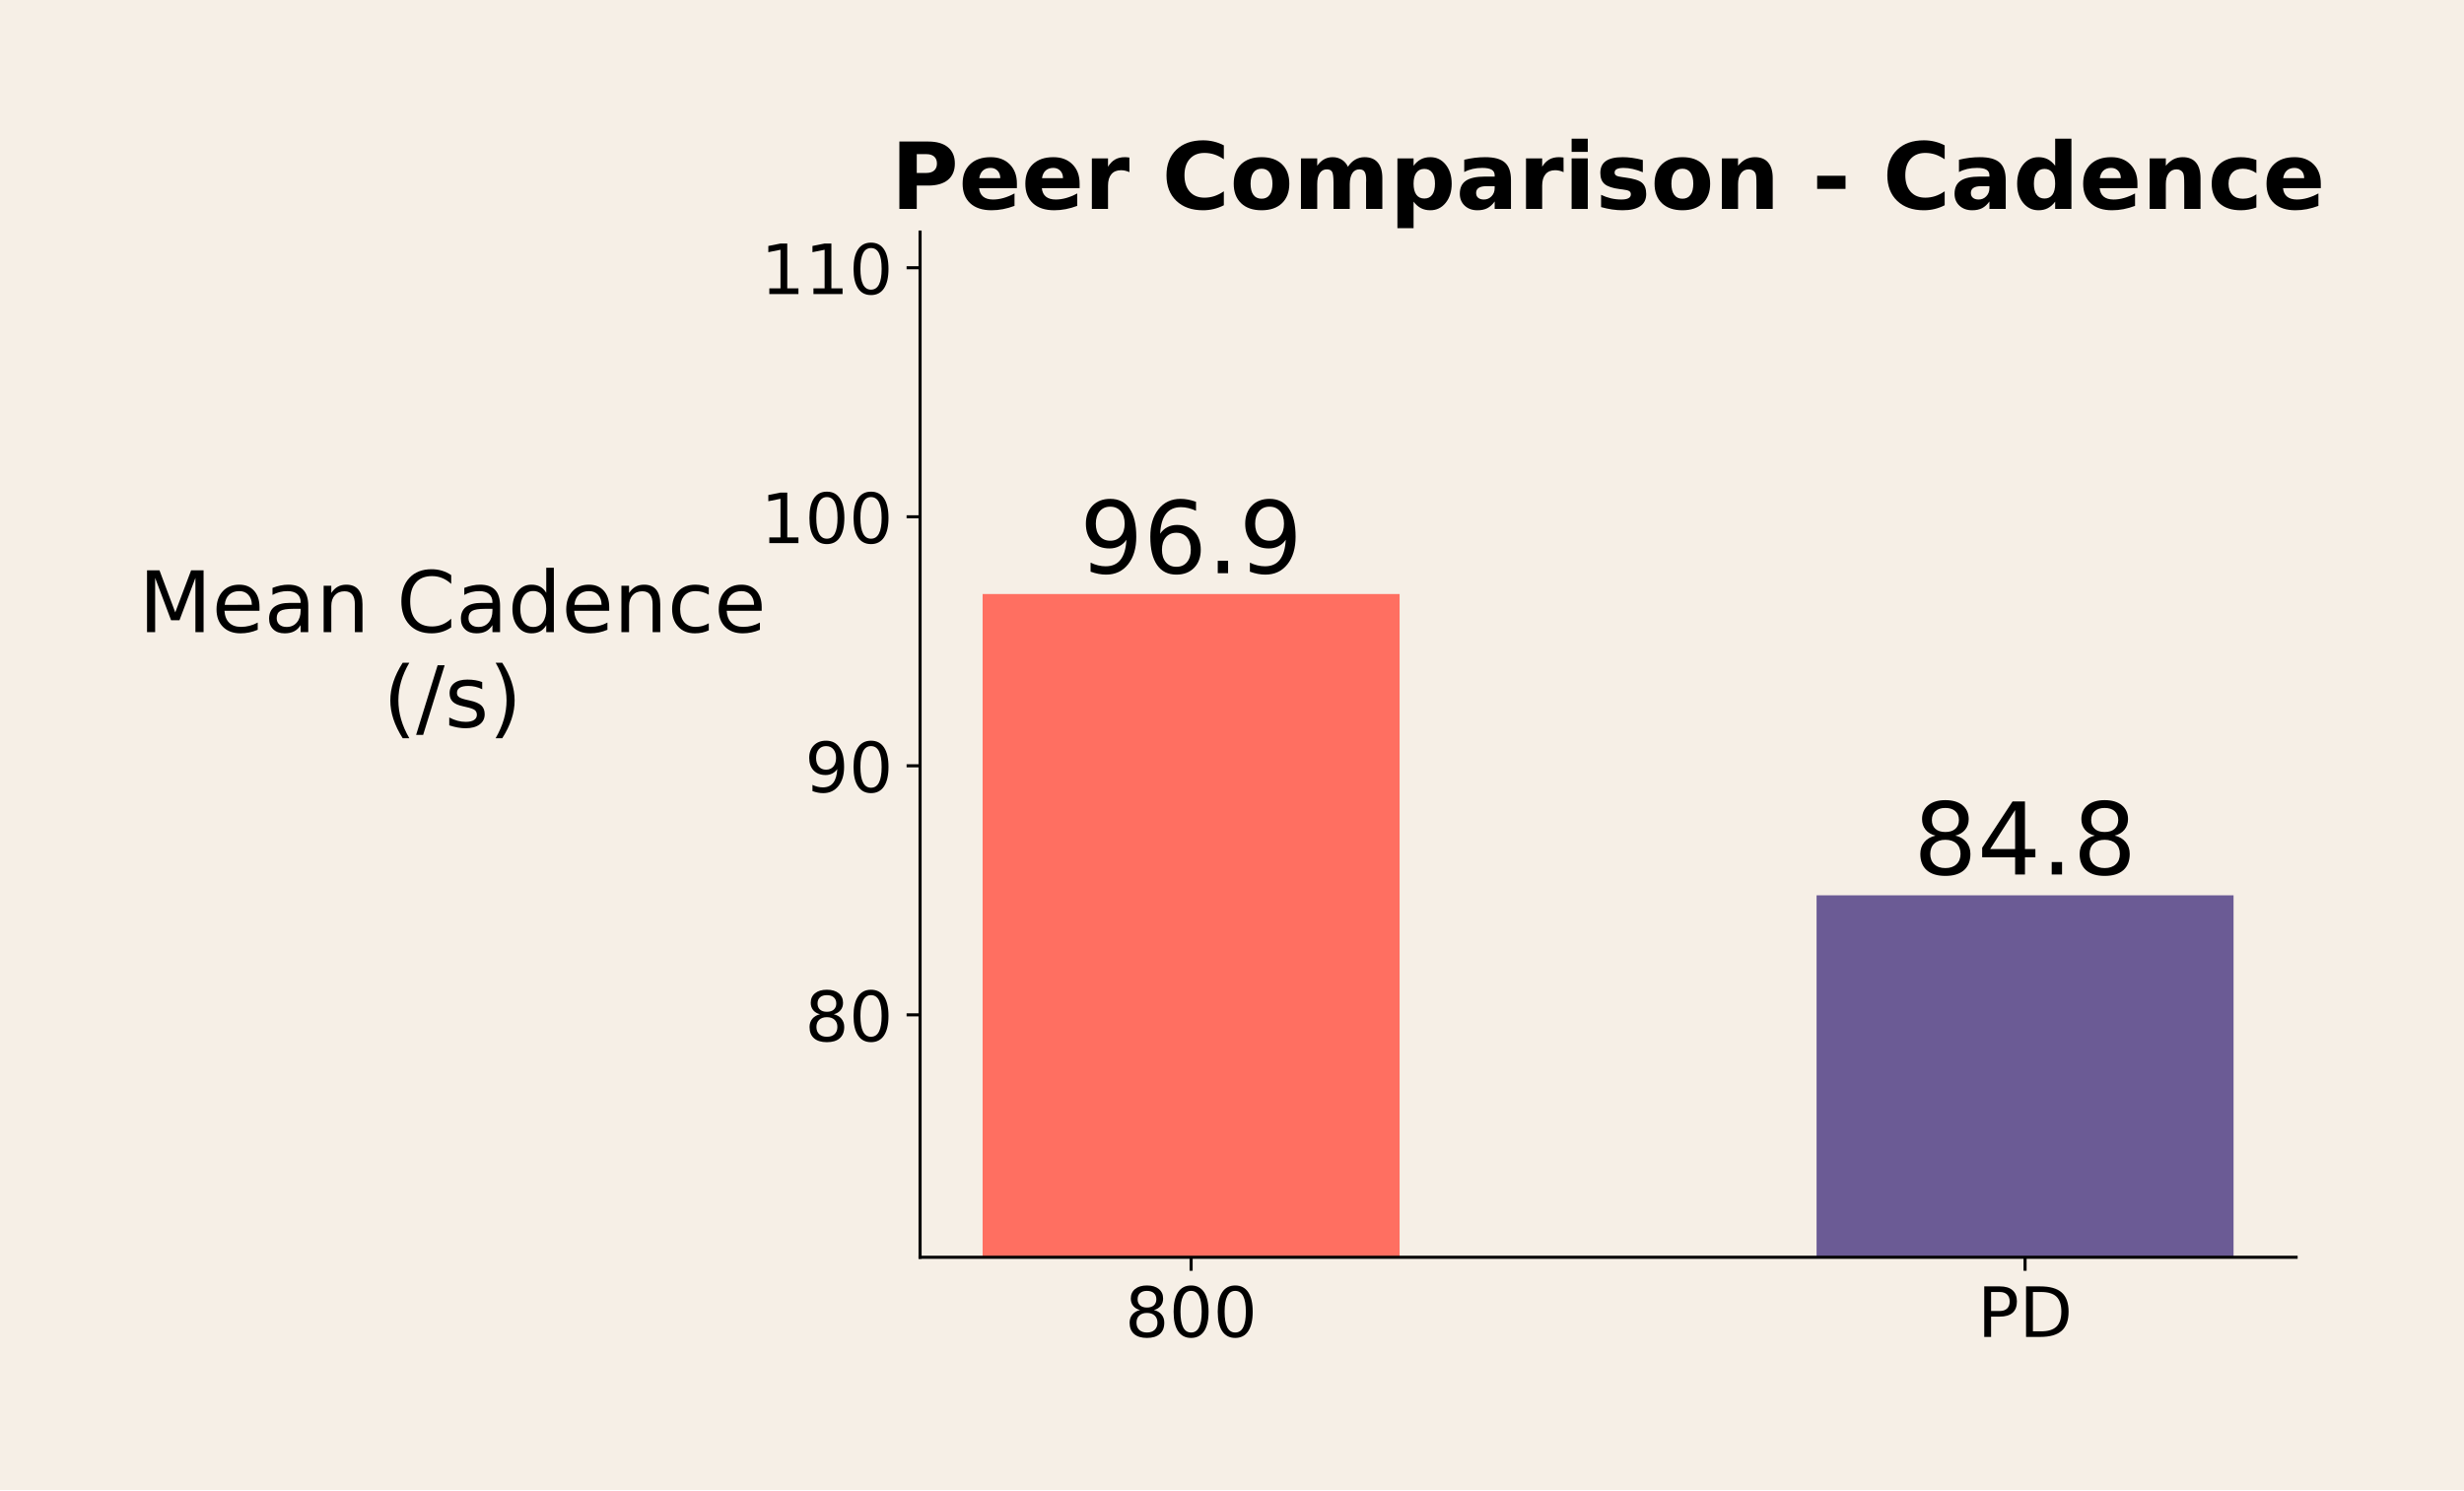
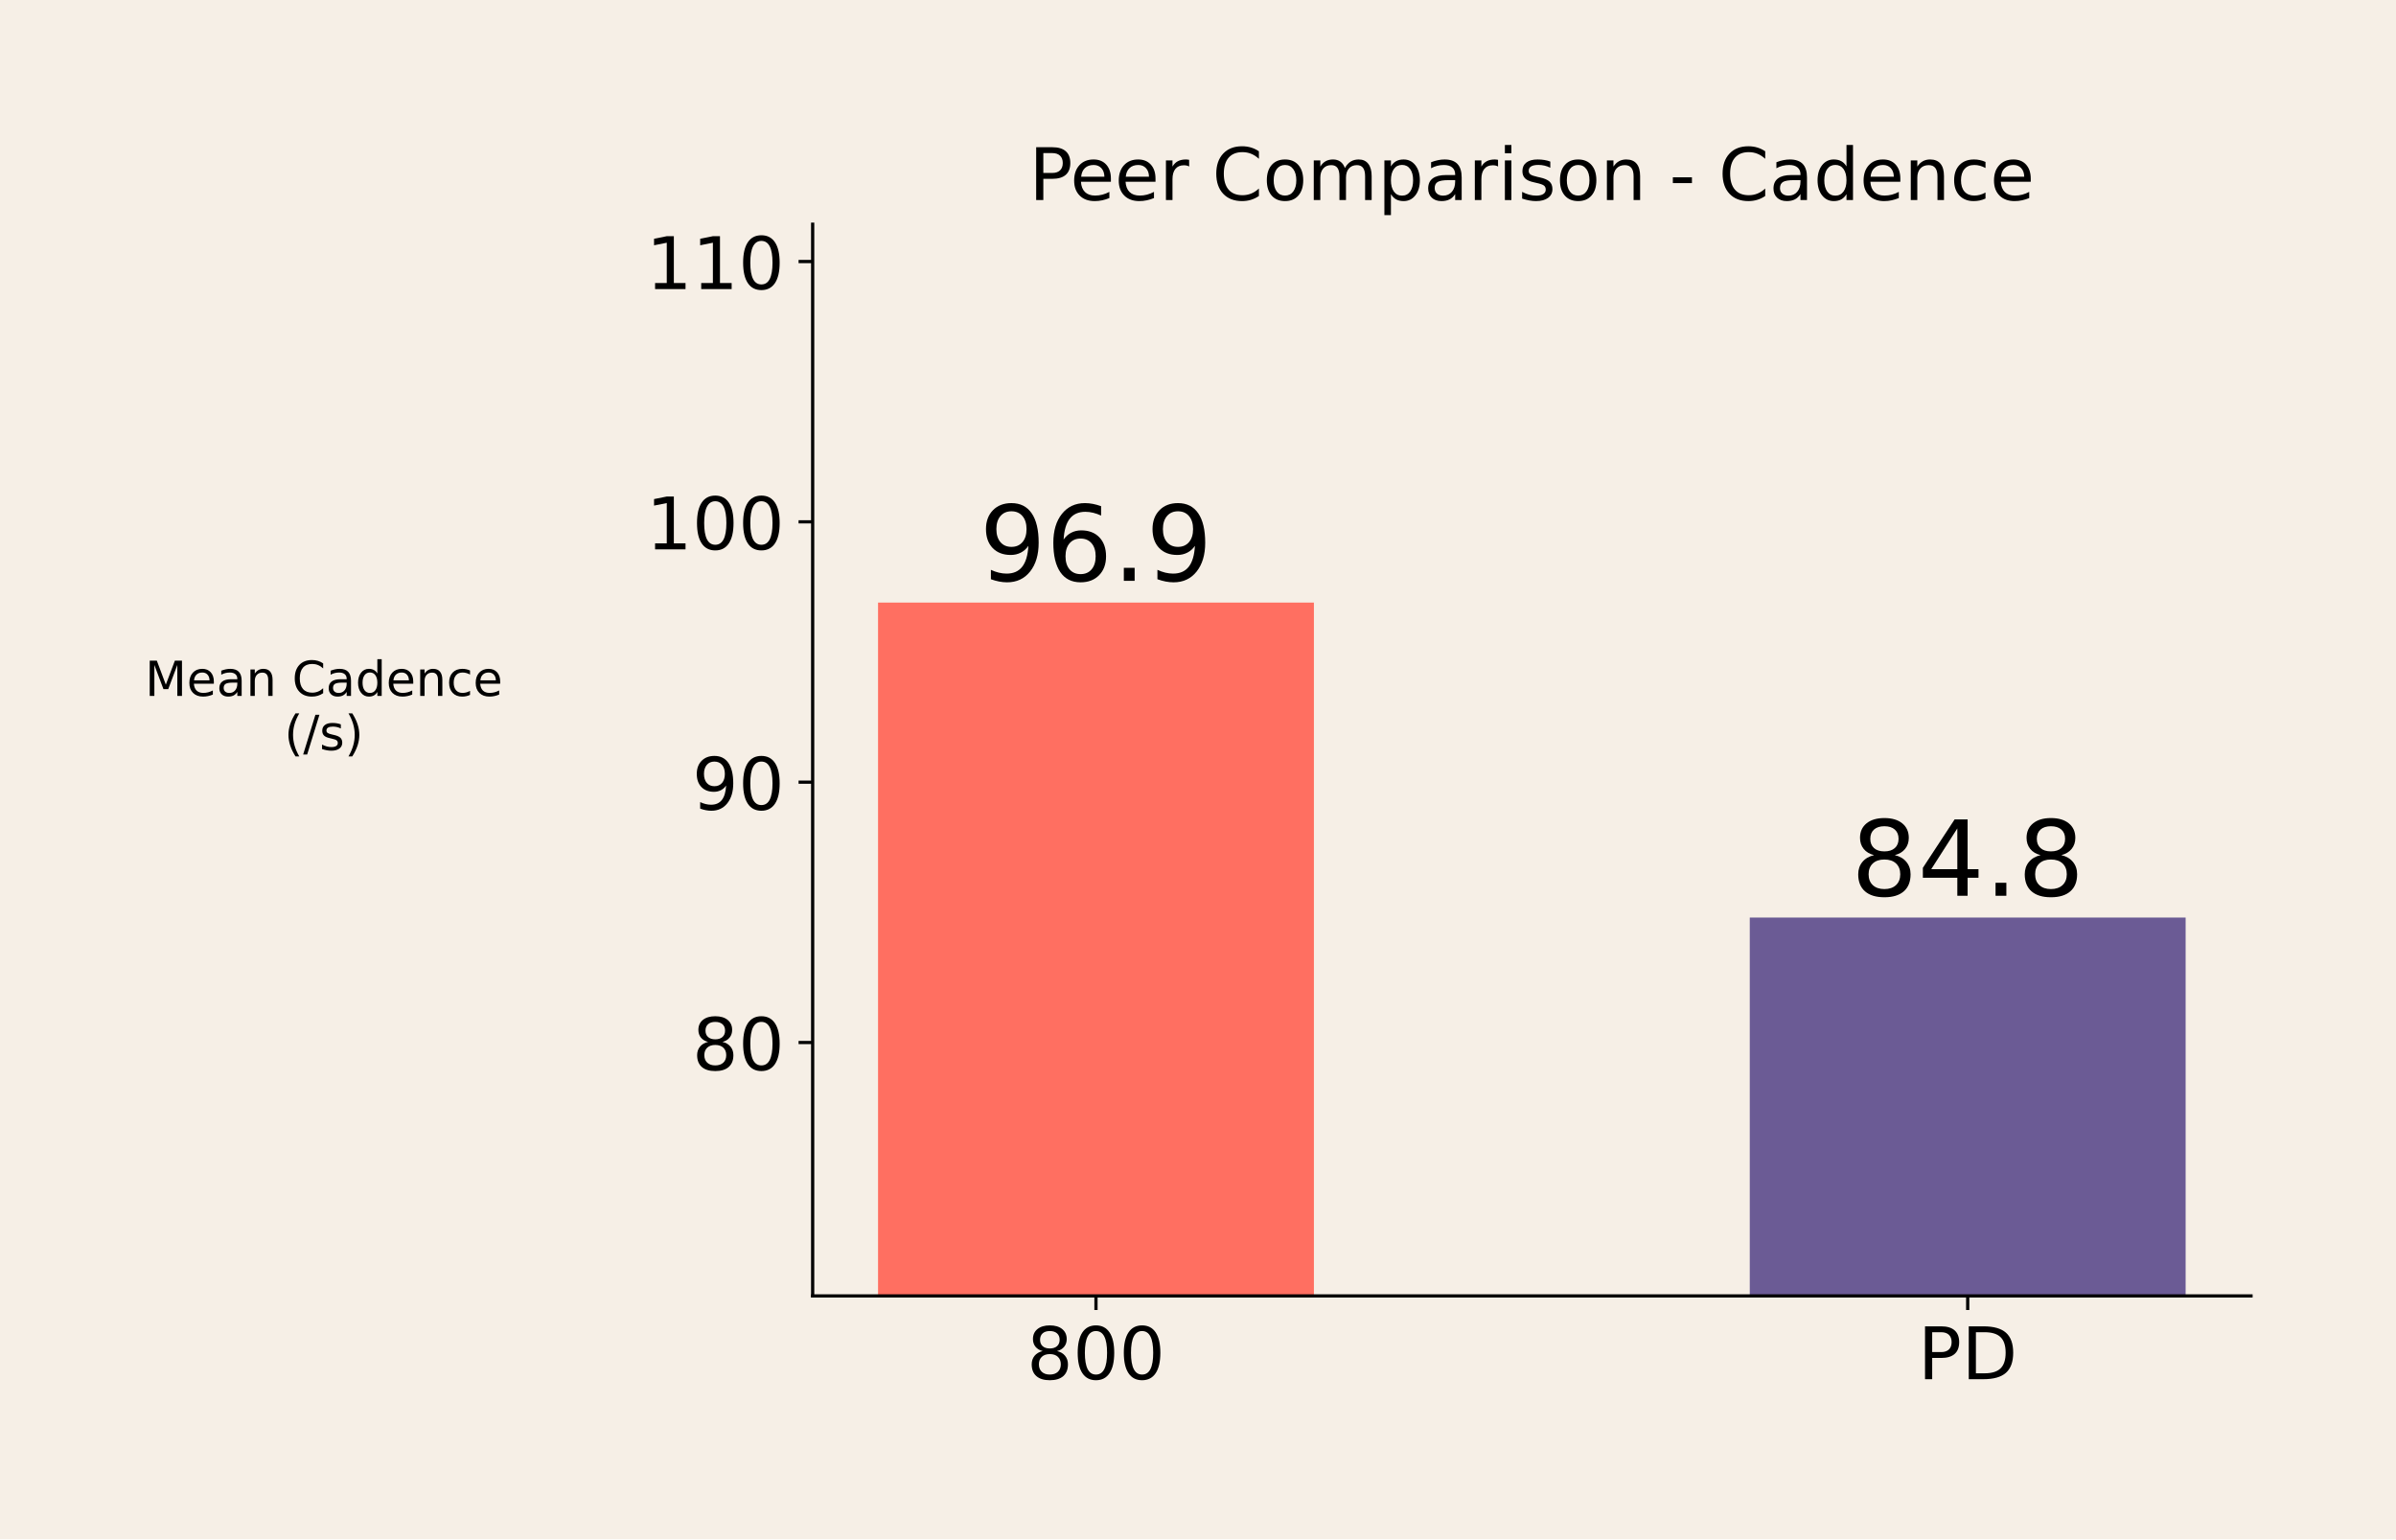
- <svg xmlns="http://www.w3.org/2000/svg" xmlns:xlink="http://www.w3.org/1999/xlink" width="639.484pt" height="386.769pt" viewBox="0 0 639.484 386.769" version="1.1">
+ <svg xmlns="http://www.w3.org/2000/svg" xmlns:xlink="http://www.w3.org/1999/xlink" width="594.893pt" height="382.21pt" viewBox="0 0 594.893 382.21" version="1.1">
  <defs>
    <style type="text/css">*{stroke-linejoin: round; stroke-linecap: butt}</style>
  </defs>
  <g id="figure_1">
    <g id="patch_1">
-       <path d="M 0 386.769  L 639.484 386.769  L 639.484 0  L 0 0  z " style="fill: #f6efe6" />
+       <path d="M -0 382.21  L 594.893 382.21  L 594.893 0  L -0 0  z " style="fill: #f6efe6" />
    </g>
    <g id="axes_1">
      <g id="patch_2">
-         <path d="M 238.787 326.348  L 595.907 326.348  L 595.907 60.236  L 238.787 60.236  z " style="fill: #f6efe6" />
+         <path d="M 201.773 321.789  L 558.893 321.789  L 558.893 55.677  L 201.773 55.677  z " style="fill: #f6efe6" />
      </g>
      <g id="patch_3">
-         <path d="M 255.019 780.553  L 363.238 780.553  L 363.238 154.191  L 255.019 154.191  z " clip-path="url(#pbd8f394d58)" style="fill: #ff6f61" />
+         <path d="M 218.006 775.994  L 326.224 775.994  L 326.224 149.632  L 218.006 149.632  z " clip-path="url(#pd3e4b00b70)" style="fill: #ff6f61" />
      </g>
      <g id="patch_4">
-         <path d="M 471.456 780.553  L 579.674 780.553  L 579.674 232.394  L 471.456 232.394  z " clip-path="url(#pbd8f394d58)" style="fill: #6b5b95" />
+         <path d="M 434.443 775.994  L 542.661 775.994  L 542.661 227.835  L 434.443 227.835  z " clip-path="url(#pd3e4b00b70)" style="fill: #6b5b95" />
      </g>
      <g id="matplotlib.axis_1">
        <g id="xtick_1">
          <g id="line2d_1">
            <defs>
-               <path id="ma28a3d8132" d="M 0 0  L 0 3.5  " style="stroke: #000000; stroke-width: 0.8" />
-             </defs>
-             <g>
-               <use xlink:href="#ma28a3d8132" x="309.129" y="326.348" style="stroke: #000000; stroke-width: 0.8" />
+               <path id="m1fd3497cdb" d="M 0 0  L 0 3.5  " style="stroke: #000000; stroke-width: 0.8" />
+             </defs>
+             <g>
+               <use xlink:href="#m1fd3497cdb" x="272.115" y="321.789" style="stroke: #000000; stroke-width: 0.8" />
            </g>
          </g>
          <g id="text_1">
-             <g transform="translate(291.9498 347.0254) scale(0.18 -0.18)">
+             <g transform="translate(254.9365 342.4664) scale(0.18 -0.18)">
              <defs>
                <path id="DejaVuSans-38" d="M 2034 2216  Q 1584 2216 1326 1975  Q 1069 1734 1069 1313  Q 1069 891 1326 650  Q 1584 409 2034 409  Q 2484 409 2743 651  Q 3003 894 3003 1313  Q 3003 1734 2745 1975  Q 2488 2216 2034 2216  z M 1403 2484  Q 997 2584 770 2862  Q 544 3141 544 3541  Q 544 4100 942 4425  Q 1341 4750 2034 4750  Q 2731 4750 3128 4425  Q 3525 4100 3525 3541  Q 3525 3141 3298 2862  Q 3072 2584 2669 2484  Q 3125 2378 3379 2068  Q 3634 1759 3634 1313  Q 3634 634 3220 271  Q 2806 -91 2034 -91  Q 1263 -91 848 271  Q 434 634 434 1313  Q 434 1759 690 2068  Q 947 2378 1403 2484  z M 1172 3481  Q 1172 3119 1398 2916  Q 1625 2713 2034 2713  Q 2441 2713 2670 2916  Q 2900 3119 2900 3481  Q 2900 3844 2670 4047  Q 2441 4250 2034 4250  Q 1625 4250 1398 4047  Q 1172 3844 1172 3481  z " transform="scale(0.015625)" />
                <path id="DejaVuSans-30" d="M 2034 4250  Q 1547 4250 1301 3770  Q 1056 3291 1056 2328  Q 1056 1369 1301 889  Q 1547 409 2034 409  Q 2525 409 2770 889  Q 3016 1369 3016 2328  Q 3016 3291 2770 3770  Q 2525 4250 2034 4250  z M 2034 4750  Q 2819 4750 3233 4129  Q 3647 3509 3647 2328  Q 3647 1150 3233 529  Q 2819 -91 2034 -91  Q 1250 -91 836 529  Q 422 1150 422 2328  Q 422 3509 836 4129  Q 1250 4750 2034 4750  z " transform="scale(0.015625)" />
              </defs>
              <use xlink:href="#DejaVuSans-38" />
              <use xlink:href="#DejaVuSans-30" x="63.623" />
              <use xlink:href="#DejaVuSans-30" x="127.246" />
            </g>
          </g>
        </g>
        <g id="xtick_2">
          <g id="line2d_2">
            <g>
-               <use xlink:href="#ma28a3d8132" x="525.565" y="326.348" style="stroke: #000000; stroke-width: 0.8" />
+               <use xlink:href="#m1fd3497cdb" x="488.552" y="321.789" style="stroke: #000000; stroke-width: 0.8" />
            </g>
          </g>
          <g id="text_2">
-             <g transform="translate(513.2082 347.0254) scale(0.18 -0.18)">
+             <g transform="translate(476.1949 342.4664) scale(0.18 -0.18)">
              <defs>
                <path id="DejaVuSans-50" d="M 1259 4147  L 1259 2394  L 2053 2394  Q 2494 2394 2734 2622  Q 2975 2850 2975 3272  Q 2975 3691 2734 3919  Q 2494 4147 2053 4147  L 1259 4147  z M 628 4666  L 2053 4666  Q 2838 4666 3239 4311  Q 3641 3956 3641 3272  Q 3641 2581 3239 2228  Q 2838 1875 2053 1875  L 1259 1875  L 1259 0  L 628 0  L 628 4666  z " transform="scale(0.015625)" />
                <path id="DejaVuSans-44" d="M 1259 4147  L 1259 519  L 2022 519  Q 2988 519 3436 956  Q 3884 1394 3884 2338  Q 3884 3275 3436 3711  Q 2988 4147 2022 4147  L 1259 4147  z M 628 4666  L 1925 4666  Q 3281 4666 3915 4102  Q 4550 3538 4550 2338  Q 4550 1131 3912 565  Q 3275 0 1925 0  L 628 0  L 628 4666  z " transform="scale(0.015625)" />
              </defs>
              <use xlink:href="#DejaVuSans-50" />
              <use xlink:href="#DejaVuSans-44" x="60.303" />
            </g>
          </g>
        </g>
      </g>
      <g id="matplotlib.axis_2">
        <g id="ytick_1">
          <g id="line2d_3">
            <defs>
-               <path id="m5f9eaf322f" d="M 0 0  L -3.5 0  " style="stroke: #000000; stroke-width: 0.8" />
-             </defs>
-             <g>
-               <use xlink:href="#m5f9eaf322f" x="238.787" y="263.422" style="stroke: #000000; stroke-width: 0.8" />
+               <path id="mf7b50c7e40" d="M 0 0  L -3.5 0  " style="stroke: #000000; stroke-width: 0.8" />
+             </defs>
+             <g>
+               <use xlink:href="#mf7b50c7e40" x="201.773" y="258.863" style="stroke: #000000; stroke-width: 0.8" />
            </g>
          </g>
          <g id="text_3">
-             <g transform="translate(208.8817 270.2603) scale(0.18 -0.18)">
+             <g transform="translate(171.8684 265.7013) scale(0.18 -0.18)">
              <use xlink:href="#DejaVuSans-38" />
              <use xlink:href="#DejaVuSans-30" x="63.623" />
            </g>
          </g>
        </g>
        <g id="ytick_2">
          <g id="line2d_4">
            <g>
-               <use xlink:href="#m5f9eaf322f" x="238.787" y="198.78" style="stroke: #000000; stroke-width: 0.8" />
+               <use xlink:href="#mf7b50c7e40" x="201.773" y="194.221" style="stroke: #000000; stroke-width: 0.8" />
            </g>
          </g>
          <g id="text_4">
-             <g transform="translate(208.8817 205.6189) scale(0.18 -0.18)">
+             <g transform="translate(171.8684 201.0599) scale(0.18 -0.18)">
              <defs>
                <path id="DejaVuSans-39" d="M 703 97  L 703 672  Q 941 559 1184 500  Q 1428 441 1663 441  Q 2288 441 2617 861  Q 2947 1281 2994 2138  Q 2813 1869 2534 1725  Q 2256 1581 1919 1581  Q 1219 1581 811 2004  Q 403 2428 403 3163  Q 403 3881 828 4315  Q 1253 4750 1959 4750  Q 2769 4750 3195 4129  Q 3622 3509 3622 2328  Q 3622 1225 3098 567  Q 2575 -91 1691 -91  Q 1453 -91 1209 -44  Q 966 3 703 97  z M 1959 2075  Q 2384 2075 2632 2365  Q 2881 2656 2881 3163  Q 2881 3666 2632 3958  Q 2384 4250 1959 4250  Q 1534 4250 1286 3958  Q 1038 3666 1038 3163  Q 1038 2656 1286 2365  Q 1534 2075 1959 2075  z " transform="scale(0.015625)" />
              </defs>
              <use xlink:href="#DejaVuSans-39" />
              <use xlink:href="#DejaVuSans-30" x="63.623" />
            </g>
          </g>
        </g>
        <g id="ytick_3">
          <g id="line2d_5">
            <g>
-               <use xlink:href="#m5f9eaf322f" x="238.787" y="134.139" style="stroke: #000000; stroke-width: 0.8" />
+               <use xlink:href="#mf7b50c7e40" x="201.773" y="129.58" style="stroke: #000000; stroke-width: 0.8" />
            </g>
          </g>
          <g id="text_5">
-             <g transform="translate(197.4292 140.9775) scale(0.18 -0.18)">
+             <g transform="translate(160.4159 136.4184) scale(0.18 -0.18)">
              <defs>
                <path id="DejaVuSans-31" d="M 794 531  L 1825 531  L 1825 4091  L 703 3866  L 703 4441  L 1819 4666  L 2450 4666  L 2450 531  L 3481 531  L 3481 0  L 794 0  L 794 531  z " transform="scale(0.015625)" />
              </defs>
              <use xlink:href="#DejaVuSans-31" />
              <use xlink:href="#DejaVuSans-30" x="63.623" />
              <use xlink:href="#DejaVuSans-30" x="127.246" />
            </g>
          </g>
        </g>
        <g id="ytick_4">
          <g id="line2d_6">
            <g>
-               <use xlink:href="#m5f9eaf322f" x="238.787" y="69.497" style="stroke: #000000; stroke-width: 0.8" />
+               <use xlink:href="#mf7b50c7e40" x="201.773" y="64.938" style="stroke: #000000; stroke-width: 0.8" />
            </g>
          </g>
          <g id="text_6">
-             <g transform="translate(197.4292 76.33607) scale(0.18 -0.18)">
+             <g transform="translate(160.4159 71.77701) scale(0.18 -0.18)">
              <use xlink:href="#DejaVuSans-31" />
              <use xlink:href="#DejaVuSans-31" x="63.623" />
              <use xlink:href="#DejaVuSans-30" x="127.246" />
            </g>
          </g>
        </g>
        <g id="text_7">
-           <g transform="translate(36 164.0817) scale(0.22 -0.22)">
+           <g transform="translate(36 172.8002) scale(0.12 -0.12)">
            <defs>
              <path id="DejaVuSans-4d" d="M 628 4666  L 1569 4666  L 2759 1491  L 3956 4666  L 4897 4666  L 4897 0  L 4281 0  L 4281 4097  L 3078 897  L 2444 897  L 1241 4097  L 1241 0  L 628 0  L 628 4666  z " transform="scale(0.015625)" />
              <path id="DejaVuSans-65" d="M 3597 1894  L 3597 1613  L 953 1613  Q 991 1019 1311 708  Q 1631 397 2203 397  Q 2534 397 2845 478  Q 3156 559 3463 722  L 3463 178  Q 3153 47 2828 -22  Q 2503 -91 2169 -91  Q 1331 -91 842 396  Q 353 884 353 1716  Q 353 2575 817 3079  Q 1281 3584 2069 3584  Q 2775 3584 3186 3129  Q 3597 2675 3597 1894  z M 3022 2063  Q 3016 2534 2758 2815  Q 2500 3097 2075 3097  Q 1594 3097 1305 2825  Q 1016 2553 972 2059  L 3022 2063  z " transform="scale(0.015625)" />
              <path id="DejaVuSans-61" d="M 2194 1759  Q 1497 1759 1228 1600  Q 959 1441 959 1056  Q 959 750 1161 570  Q 1363 391 1709 391  Q 2188 391 2477 730  Q 2766 1069 2766 1631  L 2766 1759  L 2194 1759  z M 3341 1997  L 3341 0  L 2766 0  L 2766 531  Q 2569 213 2275 61  Q 1981 -91 1556 -91  Q 1019 -91 701 211  Q 384 513 384 1019  Q 384 1609 779 1909  Q 1175 2209 1959 2209  L 2766 2209  L 2766 2266  Q 2766 2663 2505 2880  Q 2244 3097 1772 3097  Q 1472 3097 1187 3025  Q 903 2953 641 2809  L 641 3341  Q 956 3463 1253 3523  Q 1550 3584 1831 3584  Q 2591 3584 2966 3190  Q 3341 2797 3341 1997  z " transform="scale(0.015625)" />
              <path id="DejaVuSans-6e" d="M 3513 2113  L 3513 0  L 2938 0  L 2938 2094  Q 2938 2591 2744 2837  Q 2550 3084 2163 3084  Q 1697 3084 1428 2787  Q 1159 2491 1159 1978  L 1159 0  L 581 0  L 581 3500  L 1159 3500  L 1159 2956  Q 1366 3272 1645 3428  Q 1925 3584 2291 3584  Q 2894 3584 3203 3211  Q 3513 2838 3513 2113  z " transform="scale(0.015625)" />
              <path id="DejaVuSans-20" transform="scale(0.015625)" />
              <path id="DejaVuSans-43" d="M 4122 4306  L 4122 3641  Q 3803 3938 3442 4084  Q 3081 4231 2675 4231  Q 1875 4231 1450 3742  Q 1025 3253 1025 2328  Q 1025 1406 1450 917  Q 1875 428 2675 428  Q 3081 428 3442 575  Q 3803 722 4122 1019  L 4122 359  Q 3791 134 3420 21  Q 3050 -91 2638 -91  Q 1578 -91 968 557  Q 359 1206 359 2328  Q 359 3453 968 4101  Q 1578 4750 2638 4750  Q 3056 4750 3426 4639  Q 3797 4528 4122 4306  z " transform="scale(0.015625)" />
              <path id="DejaVuSans-64" d="M 2906 2969  L 2906 4863  L 3481 4863  L 3481 0  L 2906 0  L 2906 525  Q 2725 213 2448 61  Q 2172 -91 1784 -91  Q 1150 -91 751 415  Q 353 922 353 1747  Q 353 2572 751 3078  Q 1150 3584 1784 3584  Q 2172 3584 2448 3432  Q 2725 3281 2906 2969  z M 947 1747  Q 947 1113 1208 752  Q 1469 391 1925 391  Q 2381 391 2643 752  Q 2906 1113 2906 1747  Q 2906 2381 2643 2742  Q 2381 3103 1925 3103  Q 1469 3103 1208 2742  Q 947 2381 947 1747  z " transform="scale(0.015625)" />
              <path id="DejaVuSans-63" d="M 3122 3366  L 3122 2828  Q 2878 2963 2633 3030  Q 2388 3097 2138 3097  Q 1578 3097 1268 2742  Q 959 2388 959 1747  Q 959 1106 1268 751  Q 1578 397 2138 397  Q 2388 397 2633 464  Q 2878 531 3122 666  L 3122 134  Q 2881 22 2623 -34  Q 2366 -91 2075 -91  Q 1284 -91 818 406  Q 353 903 353 1747  Q 353 2603 823 3093  Q 1294 3584 2113 3584  Q 2378 3584 2631 3529  Q 2884 3475 3122 3366  z " transform="scale(0.015625)" />
            </defs>
            <use xlink:href="#DejaVuSans-4d" />
            <use xlink:href="#DejaVuSans-65" x="86.279" />
            <use xlink:href="#DejaVuSans-61" x="147.803" />
            <use xlink:href="#DejaVuSans-6e" x="209.082" />
            <use xlink:href="#DejaVuSans-20" x="272.461" />
            <use xlink:href="#DejaVuSans-43" x="304.248" />
            <use xlink:href="#DejaVuSans-61" x="374.072" />
            <use xlink:href="#DejaVuSans-64" x="435.352" />
            <use xlink:href="#DejaVuSans-65" x="498.828" />
            <use xlink:href="#DejaVuSans-6e" x="560.352" />
            <use xlink:href="#DejaVuSans-63" x="623.73" />
            <use xlink:href="#DejaVuSans-65" x="678.711" />
          </g>
-           <g transform="translate(99.40984 188.7169) scale(0.22 -0.22)">
+           <g transform="translate(70.58719 186.2376) scale(0.12 -0.12)">
            <defs>
              <path id="DejaVuSans-28" d="M 1984 4856  Q 1566 4138 1362 3434  Q 1159 2731 1159 2009  Q 1159 1288 1364 580  Q 1569 -128 1984 -844  L 1484 -844  Q 1016 -109 783 600  Q 550 1309 550 2009  Q 550 2706 781 3412  Q 1013 4119 1484 4856  L 1984 4856  z " transform="scale(0.015625)" />
              <path id="DejaVuSans-2f" d="M 1625 4666  L 2156 4666  L 531 -594  L 0 -594  L 1625 4666  z " transform="scale(0.015625)" />
              <path id="DejaVuSans-73" d="M 2834 3397  L 2834 2853  Q 2591 2978 2328 3040  Q 2066 3103 1784 3103  Q 1356 3103 1142 2972  Q 928 2841 928 2578  Q 928 2378 1081 2264  Q 1234 2150 1697 2047  L 1894 2003  Q 2506 1872 2764 1633  Q 3022 1394 3022 966  Q 3022 478 2636 193  Q 2250 -91 1575 -91  Q 1294 -91 989 -36  Q 684 19 347 128  L 347 722  Q 666 556 975 473  Q 1284 391 1588 391  Q 1994 391 2212 530  Q 2431 669 2431 922  Q 2431 1156 2273 1281  Q 2116 1406 1581 1522  L 1381 1569  Q 847 1681 609 1914  Q 372 2147 372 2553  Q 372 3047 722 3315  Q 1072 3584 1716 3584  Q 2034 3584 2315 3537  Q 2597 3491 2834 3397  z " transform="scale(0.015625)" />
              <path id="DejaVuSans-29" d="M 513 4856  L 1013 4856  Q 1481 4119 1714 3412  Q 1947 2706 1947 2009  Q 1947 1309 1714 600  Q 1481 -109 1013 -844  L 513 -844  Q 928 -128 1133 580  Q 1338 1288 1338 2009  Q 1338 2731 1133 3434  Q 928 4138 513 4856  z " transform="scale(0.015625)" />
            </defs>
            <use xlink:href="#DejaVuSans-28" />
            <use xlink:href="#DejaVuSans-2f" x="39.014" />
            <use xlink:href="#DejaVuSans-73" x="72.705" />
            <use xlink:href="#DejaVuSans-29" x="124.805" />
          </g>
        </g>
      </g>
      <g id="patch_5">
-         <path d="M 238.787 326.348  L 238.787 60.236  " style="fill: none; stroke: #000000; stroke-width: 0.8; stroke-linejoin: miter; stroke-linecap: square" />
+         <path d="M 201.773 321.789  L 201.773 55.677  " style="fill: none; stroke: #000000; stroke-width: 0.8; stroke-linejoin: miter; stroke-linecap: square" />
      </g>
      <g id="patch_6">
-         <path d="M 238.787 326.348  L 595.907 326.348  " style="fill: none; stroke: #000000; stroke-width: 0.8; stroke-linejoin: miter; stroke-linecap: square" />
+         <path d="M 201.773 321.789  L 558.893 321.789  " style="fill: none; stroke: #000000; stroke-width: 0.8; stroke-linejoin: miter; stroke-linecap: square" />
      </g>
      <g id="text_8">
-         <g transform="translate(280.1832 148.7834) scale(0.26 -0.26)">
+         <g transform="translate(243.1699 144.2244) scale(0.26 -0.26)">
          <defs>
            <path id="DejaVuSans-36" d="M 2113 2584  Q 1688 2584 1439 2293  Q 1191 2003 1191 1497  Q 1191 994 1439 701  Q 1688 409 2113 409  Q 2538 409 2786 701  Q 3034 994 3034 1497  Q 3034 2003 2786 2293  Q 2538 2584 2113 2584  z M 3366 4563  L 3366 3988  Q 3128 4100 2886 4159  Q 2644 4219 2406 4219  Q 1781 4219 1451 3797  Q 1122 3375 1075 2522  Q 1259 2794 1537 2939  Q 1816 3084 2150 3084  Q 2853 3084 3261 2657  Q 3669 2231 3669 1497  Q 3669 778 3244 343  Q 2819 -91 2113 -91  Q 1303 -91 875 529  Q 447 1150 447 2328  Q 447 3434 972 4092  Q 1497 4750 2381 4750  Q 2619 4750 2861 4703  Q 3103 4656 3366 4563  z " transform="scale(0.015625)" />
            <path id="DejaVuSans-2e" d="M 684 794  L 1344 794  L 1344 0  L 684 0  L 684 794  z " transform="scale(0.015625)" />
          </defs>
          <use xlink:href="#DejaVuSans-39" />
          <use xlink:href="#DejaVuSans-36" x="63.623" />
          <use xlink:href="#DejaVuSans-2e" x="127.246" />
          <use xlink:href="#DejaVuSans-39" x="159.033" />
        </g>
      </g>
      <g id="text_9">
-         <g transform="translate(496.6196 226.9867) scale(0.26 -0.26)">
+         <g transform="translate(459.6063 222.4276) scale(0.26 -0.26)">
          <defs>
            <path id="DejaVuSans-34" d="M 2419 4116  L 825 1625  L 2419 1625  L 2419 4116  z M 2253 4666  L 3047 4666  L 3047 1625  L 3713 1625  L 3713 1100  L 3047 1100  L 3047 0  L 2419 0  L 2419 1100  L 313 1100  L 313 1709  L 2253 4666  z " transform="scale(0.015625)" />
          </defs>
          <use xlink:href="#DejaVuSans-38" />
          <use xlink:href="#DejaVuSans-34" x="63.623" />
          <use xlink:href="#DejaVuSans-2e" x="127.246" />
          <use xlink:href="#DejaVuSans-38" x="159.033" />
        </g>
      </g>
      <g id="text_10">
-         <g transform="translate(231.2098 54.23625) scale(0.24 -0.24)">
+         <g transform="translate(255.502 49.67719) scale(0.18 -0.18)">
          <defs>
-             <path id="DejaVuSans-Bold-50" d="M 588 4666  L 2584 4666  Q 3475 4666 3951 4270  Q 4428 3875 4428 3144  Q 4428 2409 3951 2014  Q 3475 1619 2584 1619  L 1791 1619  L 1791 0  L 588 0  L 588 4666  z M 1791 3794  L 1791 2491  L 2456 2491  Q 2806 2491 2997 2661  Q 3188 2831 3188 3144  Q 3188 3456 2997 3625  Q 2806 3794 2456 3794  L 1791 3794  z " transform="scale(0.015625)" />
-             <path id="DejaVuSans-Bold-65" d="M 4031 1759  L 4031 1441  L 1416 1441  Q 1456 1047 1700 850  Q 1944 653 2381 653  Q 2734 653 3104 758  Q 3475 863 3866 1075  L 3866 213  Q 3469 63 3072 -14  Q 2675 -91 2278 -91  Q 1328 -91 801 392  Q 275 875 275 1747  Q 275 2603 792 3093  Q 1309 3584 2216 3584  Q 3041 3584 3536 3087  Q 4031 2591 4031 1759  z M 2881 2131  Q 2881 2450 2695 2645  Q 2509 2841 2209 2841  Q 1884 2841 1681 2658  Q 1478 2475 1428 2131  L 2881 2131  z " transform="scale(0.015625)" />
-             <path id="DejaVuSans-Bold-72" d="M 3138 2547  Q 2991 2616 2845 2648  Q 2700 2681 2553 2681  Q 2122 2681 1889 2404  Q 1656 2128 1656 1613  L 1656 0  L 538 0  L 538 3500  L 1656 3500  L 1656 2925  Q 1872 3269 2151 3426  Q 2431 3584 2822 3584  Q 2878 3584 2943 3579  Q 3009 3575 3134 3559  L 3138 2547  z " transform="scale(0.015625)" />
-             <path id="DejaVuSans-Bold-20" transform="scale(0.015625)" />
-             <path id="DejaVuSans-Bold-43" d="M 4288 256  Q 3956 84 3597 -3  Q 3238 -91 2847 -91  Q 1681 -91 1000 561  Q 319 1213 319 2328  Q 319 3447 1000 4098  Q 1681 4750 2847 4750  Q 3238 4750 3597 4662  Q 3956 4575 4288 4403  L 4288 3438  Q 3953 3666 3628 3772  Q 3303 3878 2944 3878  Q 2300 3878 1931 3465  Q 1563 3053 1563 2328  Q 1563 1606 1931 1193  Q 2300 781 2944 781  Q 3303 781 3628 887  Q 3953 994 4288 1222  L 4288 256  z " transform="scale(0.015625)" />
-             <path id="DejaVuSans-Bold-6f" d="M 2203 2784  Q 1831 2784 1636 2517  Q 1441 2250 1441 1747  Q 1441 1244 1636 976  Q 1831 709 2203 709  Q 2569 709 2762 976  Q 2956 1244 2956 1747  Q 2956 2250 2762 2517  Q 2569 2784 2203 2784  z M 2203 3584  Q 3106 3584 3614 3096  Q 4122 2609 4122 1747  Q 4122 884 3614 396  Q 3106 -91 2203 -91  Q 1297 -91 786 396  Q 275 884 275 1747  Q 275 2609 786 3096  Q 1297 3584 2203 3584  z " transform="scale(0.015625)" />
-             <path id="DejaVuSans-Bold-6d" d="M 3781 2919  Q 3994 3244 4286 3414  Q 4578 3584 4928 3584  Q 5531 3584 5847 3212  Q 6163 2841 6163 2131  L 6163 0  L 5038 0  L 5038 1825  Q 5041 1866 5042 1909  Q 5044 1953 5044 2034  Q 5044 2406 4934 2573  Q 4825 2741 4581 2741  Q 4263 2741 4089 2478  Q 3916 2216 3909 1719  L 3909 0  L 2784 0  L 2784 1825  Q 2784 2406 2684 2573  Q 2584 2741 2328 2741  Q 2006 2741 1831 2477  Q 1656 2213 1656 1722  L 1656 0  L 531 0  L 531 3500  L 1656 3500  L 1656 2988  Q 1863 3284 2130 3434  Q 2397 3584 2719 3584  Q 3081 3584 3359 3409  Q 3638 3234 3781 2919  z " transform="scale(0.015625)" />
-             <path id="DejaVuSans-Bold-70" d="M 1656 506  L 1656 -1331  L 538 -1331  L 538 3500  L 1656 3500  L 1656 2988  Q 1888 3294 2169 3439  Q 2450 3584 2816 3584  Q 3463 3584 3878 3070  Q 4294 2556 4294 1747  Q 4294 938 3878 423  Q 3463 -91 2816 -91  Q 2450 -91 2169 54  Q 1888 200 1656 506  z M 2400 2772  Q 2041 2772 1848 2508  Q 1656 2244 1656 1747  Q 1656 1250 1848 986  Q 2041 722 2400 722  Q 2759 722 2948 984  Q 3138 1247 3138 1747  Q 3138 2247 2948 2509  Q 2759 2772 2400 2772  z " transform="scale(0.015625)" />
-             <path id="DejaVuSans-Bold-61" d="M 2106 1575  Q 1756 1575 1579 1456  Q 1403 1338 1403 1106  Q 1403 894 1545 773  Q 1688 653 1941 653  Q 2256 653 2472 879  Q 2688 1106 2688 1447  L 2688 1575  L 2106 1575  z M 3816 1997  L 3816 0  L 2688 0  L 2688 519  Q 2463 200 2181 54  Q 1900 -91 1497 -91  Q 953 -91 614 226  Q 275 544 275 1050  Q 275 1666 698 1953  Q 1122 2241 2028 2241  L 2688 2241  L 2688 2328  Q 2688 2594 2478 2717  Q 2269 2841 1825 2841  Q 1466 2841 1156 2769  Q 847 2697 581 2553  L 581 3406  Q 941 3494 1303 3539  Q 1666 3584 2028 3584  Q 2975 3584 3395 3211  Q 3816 2838 3816 1997  z " transform="scale(0.015625)" />
-             <path id="DejaVuSans-Bold-69" d="M 538 3500  L 1656 3500  L 1656 0  L 538 0  L 538 3500  z M 538 4863  L 1656 4863  L 1656 3950  L 538 3950  L 538 4863  z " transform="scale(0.015625)" />
-             <path id="DejaVuSans-Bold-73" d="M 3272 3391  L 3272 2541  Q 2913 2691 2578 2766  Q 2244 2841 1947 2841  Q 1628 2841 1473 2761  Q 1319 2681 1319 2516  Q 1319 2381 1436 2309  Q 1553 2238 1856 2203  L 2053 2175  Q 2913 2066 3209 1816  Q 3506 1566 3506 1031  Q 3506 472 3093 190  Q 2681 -91 1863 -91  Q 1516 -91 1145 -36  Q 775 19 384 128  L 384 978  Q 719 816 1070 734  Q 1422 653 1784 653  Q 2113 653 2278 743  Q 2444 834 2444 1013  Q 2444 1163 2330 1236  Q 2216 1309 1875 1350  L 1678 1375  Q 931 1469 631 1722  Q 331 1975 331 2491  Q 331 3047 712 3315  Q 1094 3584 1881 3584  Q 2191 3584 2531 3537  Q 2872 3491 3272 3391  z " transform="scale(0.015625)" />
-             <path id="DejaVuSans-Bold-6e" d="M 4056 2131  L 4056 0  L 2931 0  L 2931 347  L 2931 1631  Q 2931 2084 2911 2256  Q 2891 2428 2841 2509  Q 2775 2619 2662 2680  Q 2550 2741 2406 2741  Q 2056 2741 1856 2470  Q 1656 2200 1656 1722  L 1656 0  L 538 0  L 538 3500  L 1656 3500  L 1656 2988  Q 1909 3294 2193 3439  Q 2478 3584 2822 3584  Q 3428 3584 3742 3212  Q 4056 2841 4056 2131  z " transform="scale(0.015625)" />
-             <path id="DejaVuSans-Bold-2d" d="M 347 2297  L 2309 2297  L 2309 1388  L 347 1388  L 347 2297  z " transform="scale(0.015625)" />
-             <path id="DejaVuSans-Bold-64" d="M 2919 2988  L 2919 4863  L 4044 4863  L 4044 0  L 2919 0  L 2919 506  Q 2688 197 2409 53  Q 2131 -91 1766 -91  Q 1119 -91 703 423  Q 288 938 288 1747  Q 288 2556 703 3070  Q 1119 3584 1766 3584  Q 2128 3584 2408 3439  Q 2688 3294 2919 2988  z M 2181 722  Q 2541 722 2730 984  Q 2919 1247 2919 1747  Q 2919 2247 2730 2509  Q 2541 2772 2181 2772  Q 1825 2772 1636 2509  Q 1447 2247 1447 1747  Q 1447 1247 1636 984  Q 1825 722 2181 722  z " transform="scale(0.015625)" />
-             <path id="DejaVuSans-Bold-63" d="M 3366 3391  L 3366 2478  Q 3138 2634 2908 2709  Q 2678 2784 2431 2784  Q 1963 2784 1702 2511  Q 1441 2238 1441 1747  Q 1441 1256 1702 982  Q 1963 709 2431 709  Q 2694 709 2930 787  Q 3166 866 3366 1019  L 3366 103  Q 3103 6 2833 -42  Q 2563 -91 2291 -91  Q 1344 -91 809 395  Q 275 881 275 1747  Q 275 2613 809 3098  Q 1344 3584 2291 3584  Q 2566 3584 2833 3536  Q 3100 3488 3366 3391  z " transform="scale(0.015625)" />
+             <path id="DejaVuSans-72" d="M 2631 2963  Q 2534 3019 2420 3045  Q 2306 3072 2169 3072  Q 1681 3072 1420 2755  Q 1159 2438 1159 1844  L 1159 0  L 581 0  L 581 3500  L 1159 3500  L 1159 2956  Q 1341 3275 1631 3429  Q 1922 3584 2338 3584  Q 2397 3584 2469 3576  Q 2541 3569 2628 3553  L 2631 2963  z " transform="scale(0.015625)" />
+             <path id="DejaVuSans-6f" d="M 1959 3097  Q 1497 3097 1228 2736  Q 959 2375 959 1747  Q 959 1119 1226 758  Q 1494 397 1959 397  Q 2419 397 2687 759  Q 2956 1122 2956 1747  Q 2956 2369 2687 2733  Q 2419 3097 1959 3097  z M 1959 3584  Q 2709 3584 3137 3096  Q 3566 2609 3566 1747  Q 3566 888 3137 398  Q 2709 -91 1959 -91  Q 1206 -91 779 398  Q 353 888 353 1747  Q 353 2609 779 3096  Q 1206 3584 1959 3584  z " transform="scale(0.015625)" />
+             <path id="DejaVuSans-6d" d="M 3328 2828  Q 3544 3216 3844 3400  Q 4144 3584 4550 3584  Q 5097 3584 5394 3201  Q 5691 2819 5691 2113  L 5691 0  L 5113 0  L 5113 2094  Q 5113 2597 4934 2840  Q 4756 3084 4391 3084  Q 3944 3084 3684 2787  Q 3425 2491 3425 1978  L 3425 0  L 2847 0  L 2847 2094  Q 2847 2600 2669 2842  Q 2491 3084 2119 3084  Q 1678 3084 1418 2786  Q 1159 2488 1159 1978  L 1159 0  L 581 0  L 581 3500  L 1159 3500  L 1159 2956  Q 1356 3278 1631 3431  Q 1906 3584 2284 3584  Q 2666 3584 2933 3390  Q 3200 3197 3328 2828  z " transform="scale(0.015625)" />
+             <path id="DejaVuSans-70" d="M 1159 525  L 1159 -1331  L 581 -1331  L 581 3500  L 1159 3500  L 1159 2969  Q 1341 3281 1617 3432  Q 1894 3584 2278 3584  Q 2916 3584 3314 3078  Q 3713 2572 3713 1747  Q 3713 922 3314 415  Q 2916 -91 2278 -91  Q 1894 -91 1617 61  Q 1341 213 1159 525  z M 3116 1747  Q 3116 2381 2855 2742  Q 2594 3103 2138 3103  Q 1681 3103 1420 2742  Q 1159 2381 1159 1747  Q 1159 1113 1420 752  Q 1681 391 2138 391  Q 2594 391 2855 752  Q 3116 1113 3116 1747  z " transform="scale(0.015625)" />
+             <path id="DejaVuSans-69" d="M 603 3500  L 1178 3500  L 1178 0  L 603 0  L 603 3500  z M 603 4863  L 1178 4863  L 1178 4134  L 603 4134  L 603 4863  z " transform="scale(0.015625)" />
+             <path id="DejaVuSans-2d" d="M 313 2009  L 1997 2009  L 1997 1497  L 313 1497  L 313 2009  z " transform="scale(0.015625)" />
          </defs>
-           <use xlink:href="#DejaVuSans-Bold-50" />
-           <use xlink:href="#DejaVuSans-Bold-65" x="73.291" />
-           <use xlink:href="#DejaVuSans-Bold-65" x="141.113" />
-           <use xlink:href="#DejaVuSans-Bold-72" x="208.936" />
-           <use xlink:href="#DejaVuSans-Bold-20" x="258.252" />
-           <use xlink:href="#DejaVuSans-Bold-43" x="293.066" />
-           <use xlink:href="#DejaVuSans-Bold-6f" x="366.455" />
-           <use xlink:href="#DejaVuSans-Bold-6d" x="435.156" />
-           <use xlink:href="#DejaVuSans-Bold-70" x="539.355" />
-           <use xlink:href="#DejaVuSans-Bold-61" x="610.938" />
-           <use xlink:href="#DejaVuSans-Bold-72" x="678.418" />
-           <use xlink:href="#DejaVuSans-Bold-69" x="727.734" />
-           <use xlink:href="#DejaVuSans-Bold-73" x="762.012" />
-           <use xlink:href="#DejaVuSans-Bold-6f" x="821.533" />
-           <use xlink:href="#DejaVuSans-Bold-6e" x="890.234" />
-           <use xlink:href="#DejaVuSans-Bold-20" x="961.426" />
-           <use xlink:href="#DejaVuSans-Bold-2d" x="996.24" />
-           <use xlink:href="#DejaVuSans-Bold-20" x="1037.744" />
-           <use xlink:href="#DejaVuSans-Bold-43" x="1072.559" />
-           <use xlink:href="#DejaVuSans-Bold-61" x="1145.947" />
-           <use xlink:href="#DejaVuSans-Bold-64" x="1213.428" />
-           <use xlink:href="#DejaVuSans-Bold-65" x="1285.01" />
-           <use xlink:href="#DejaVuSans-Bold-6e" x="1352.832" />
-           <use xlink:href="#DejaVuSans-Bold-63" x="1424.023" />
-           <use xlink:href="#DejaVuSans-Bold-65" x="1483.301" />
+           <use xlink:href="#DejaVuSans-50" />
+           <use xlink:href="#DejaVuSans-65" x="56.678" />
+           <use xlink:href="#DejaVuSans-65" x="118.201" />
+           <use xlink:href="#DejaVuSans-72" x="179.725" />
+           <use xlink:href="#DejaVuSans-20" x="220.838" />
+           <use xlink:href="#DejaVuSans-43" x="252.625" />
+           <use xlink:href="#DejaVuSans-6f" x="322.449" />
+           <use xlink:href="#DejaVuSans-6d" x="383.631" />
+           <use xlink:href="#DejaVuSans-70" x="481.043" />
+           <use xlink:href="#DejaVuSans-61" x="544.52" />
+           <use xlink:href="#DejaVuSans-72" x="605.799" />
+           <use xlink:href="#DejaVuSans-69" x="646.912" />
+           <use xlink:href="#DejaVuSans-73" x="674.695" />
+           <use xlink:href="#DejaVuSans-6f" x="726.795" />
+           <use xlink:href="#DejaVuSans-6e" x="787.977" />
+           <use xlink:href="#DejaVuSans-20" x="851.355" />
+           <use xlink:href="#DejaVuSans-2d" x="883.143" />
+           <use xlink:href="#DejaVuSans-20" x="919.227" />
+           <use xlink:href="#DejaVuSans-43" x="951.014" />
+           <use xlink:href="#DejaVuSans-61" x="1020.838" />
+           <use xlink:href="#DejaVuSans-64" x="1082.117" />
+           <use xlink:href="#DejaVuSans-65" x="1145.594" />
+           <use xlink:href="#DejaVuSans-6e" x="1207.117" />
+           <use xlink:href="#DejaVuSans-63" x="1270.496" />
+           <use xlink:href="#DejaVuSans-65" x="1325.477" />
        </g>
      </g>
    </g>
  </g>
  <defs>
-     <clipPath id="pbd8f394d58">
-       <rect x="238.787" y="60.236" width="357.12" height="266.112" />
+     <clipPath id="pd3e4b00b70">
+       <rect x="201.773" y="55.677" width="357.12" height="266.112" />
    </clipPath>
  </defs>
</svg>
